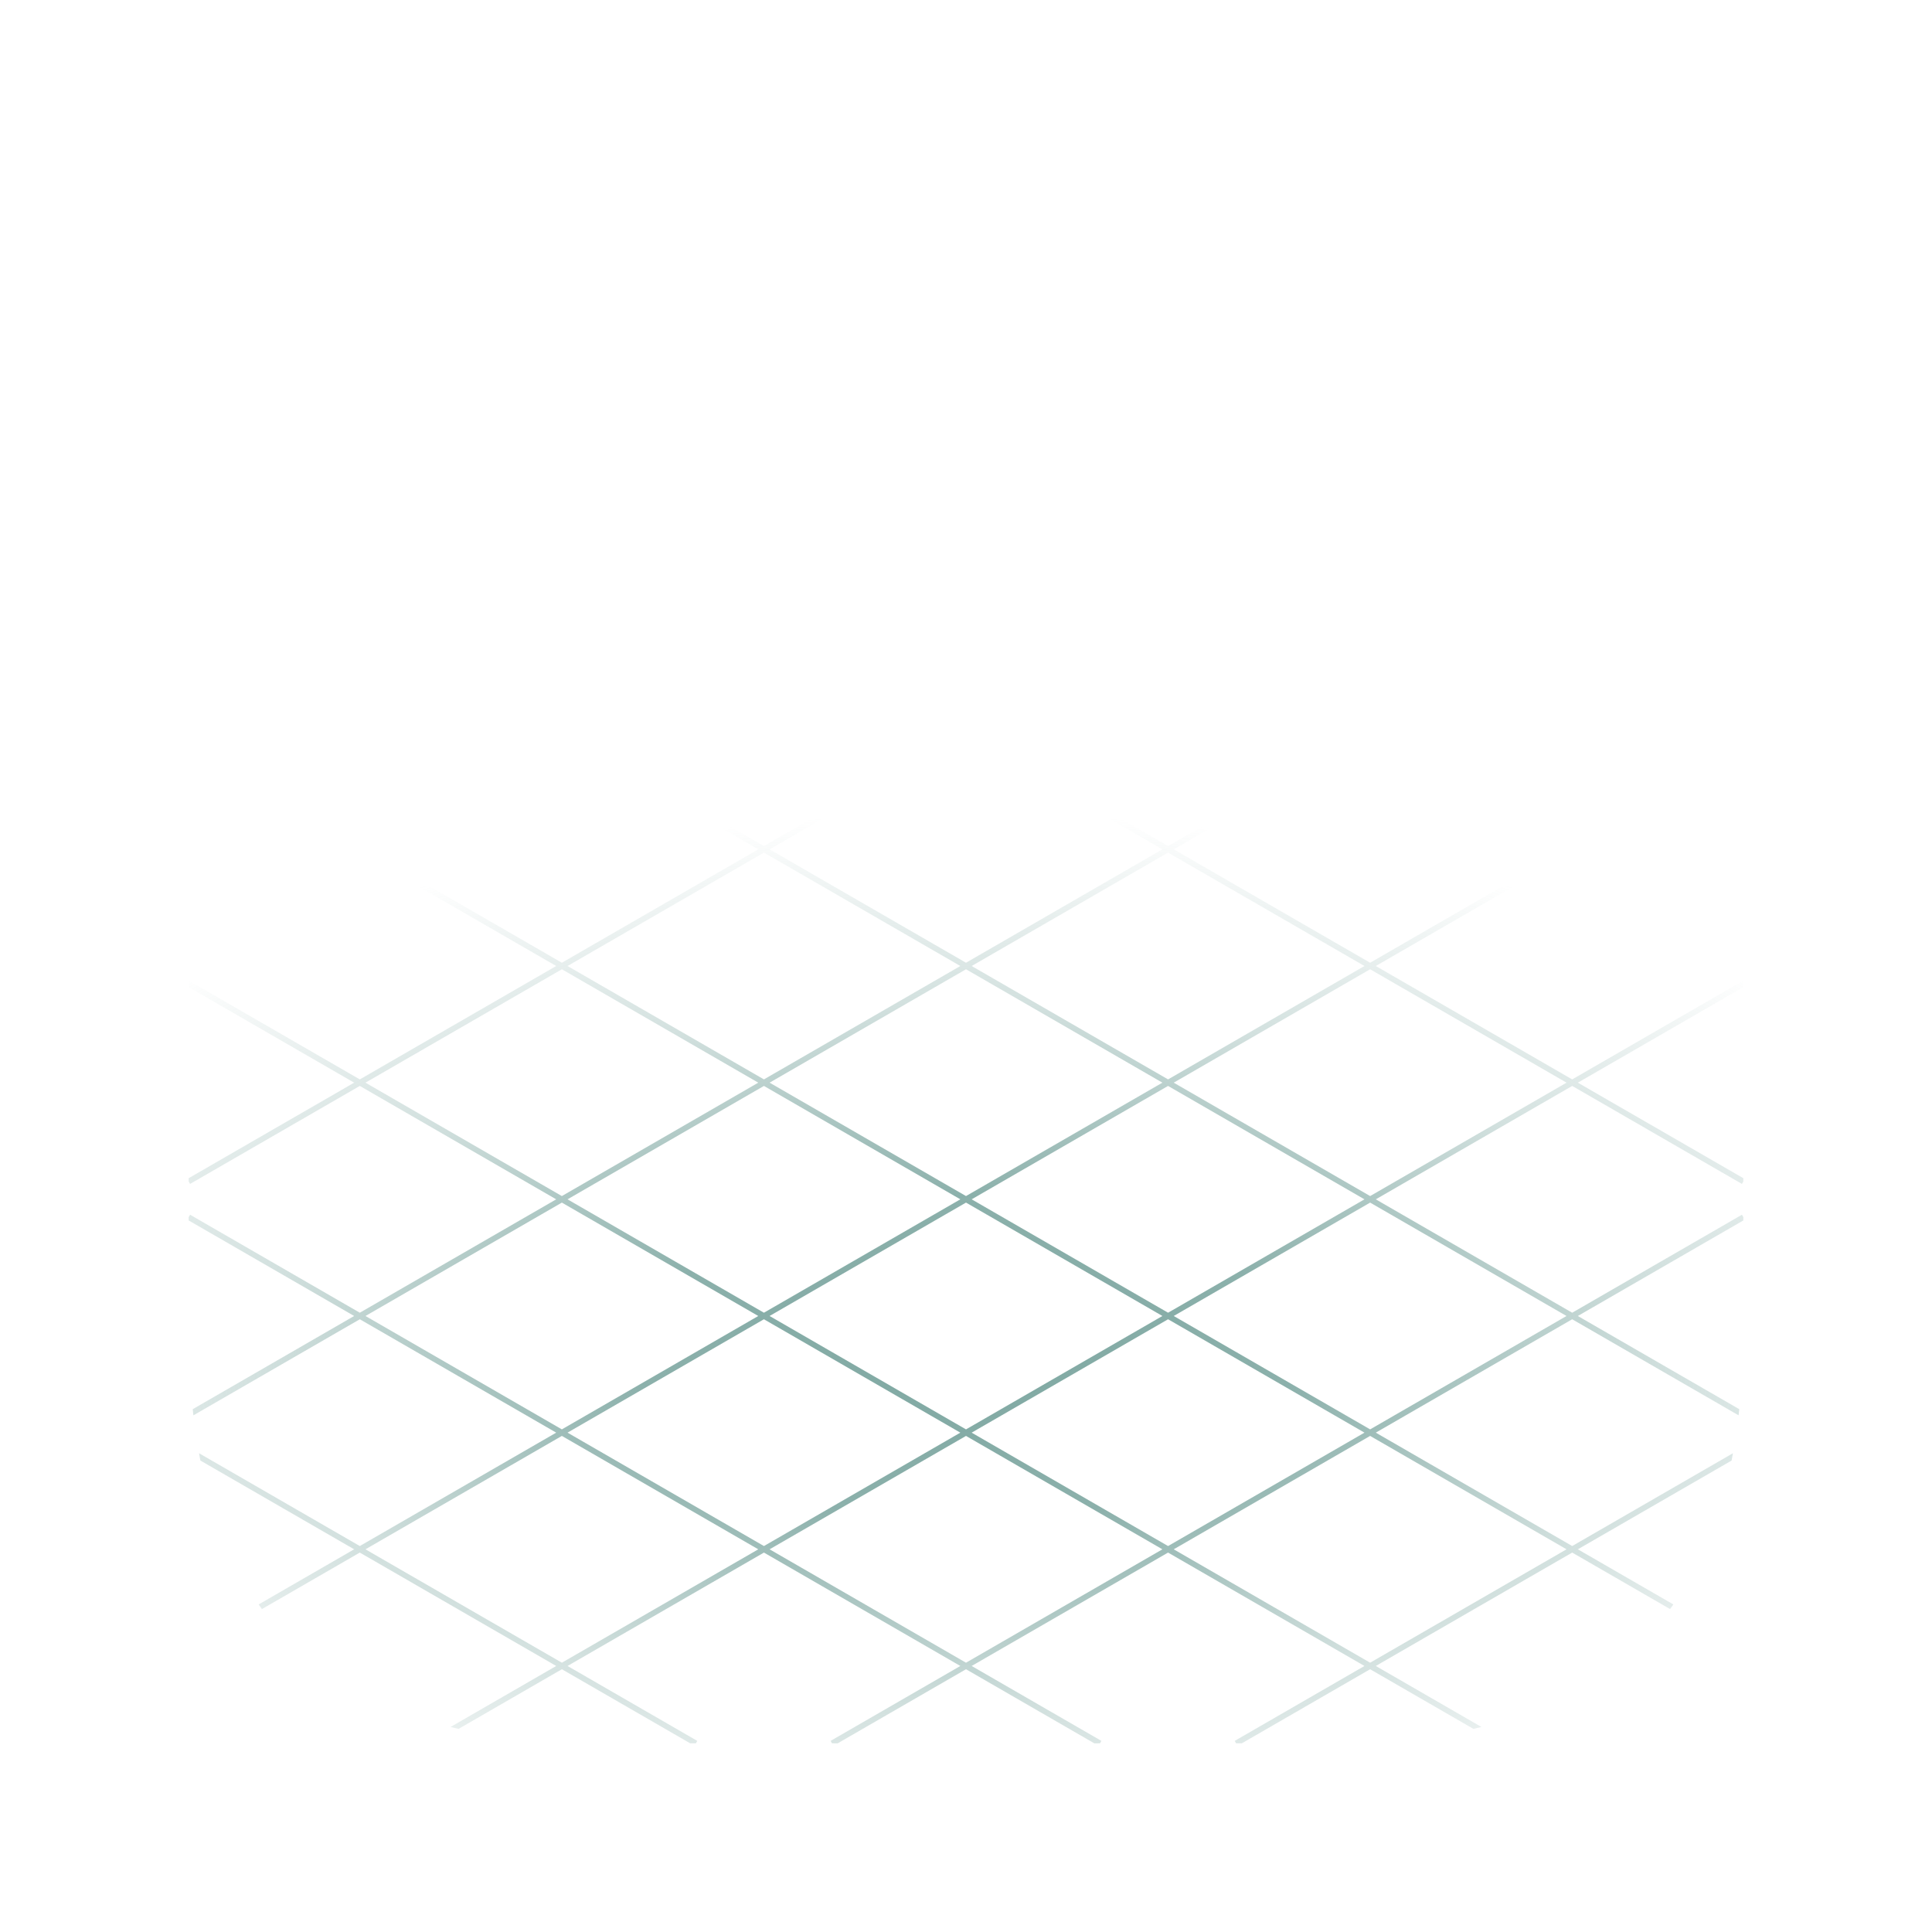
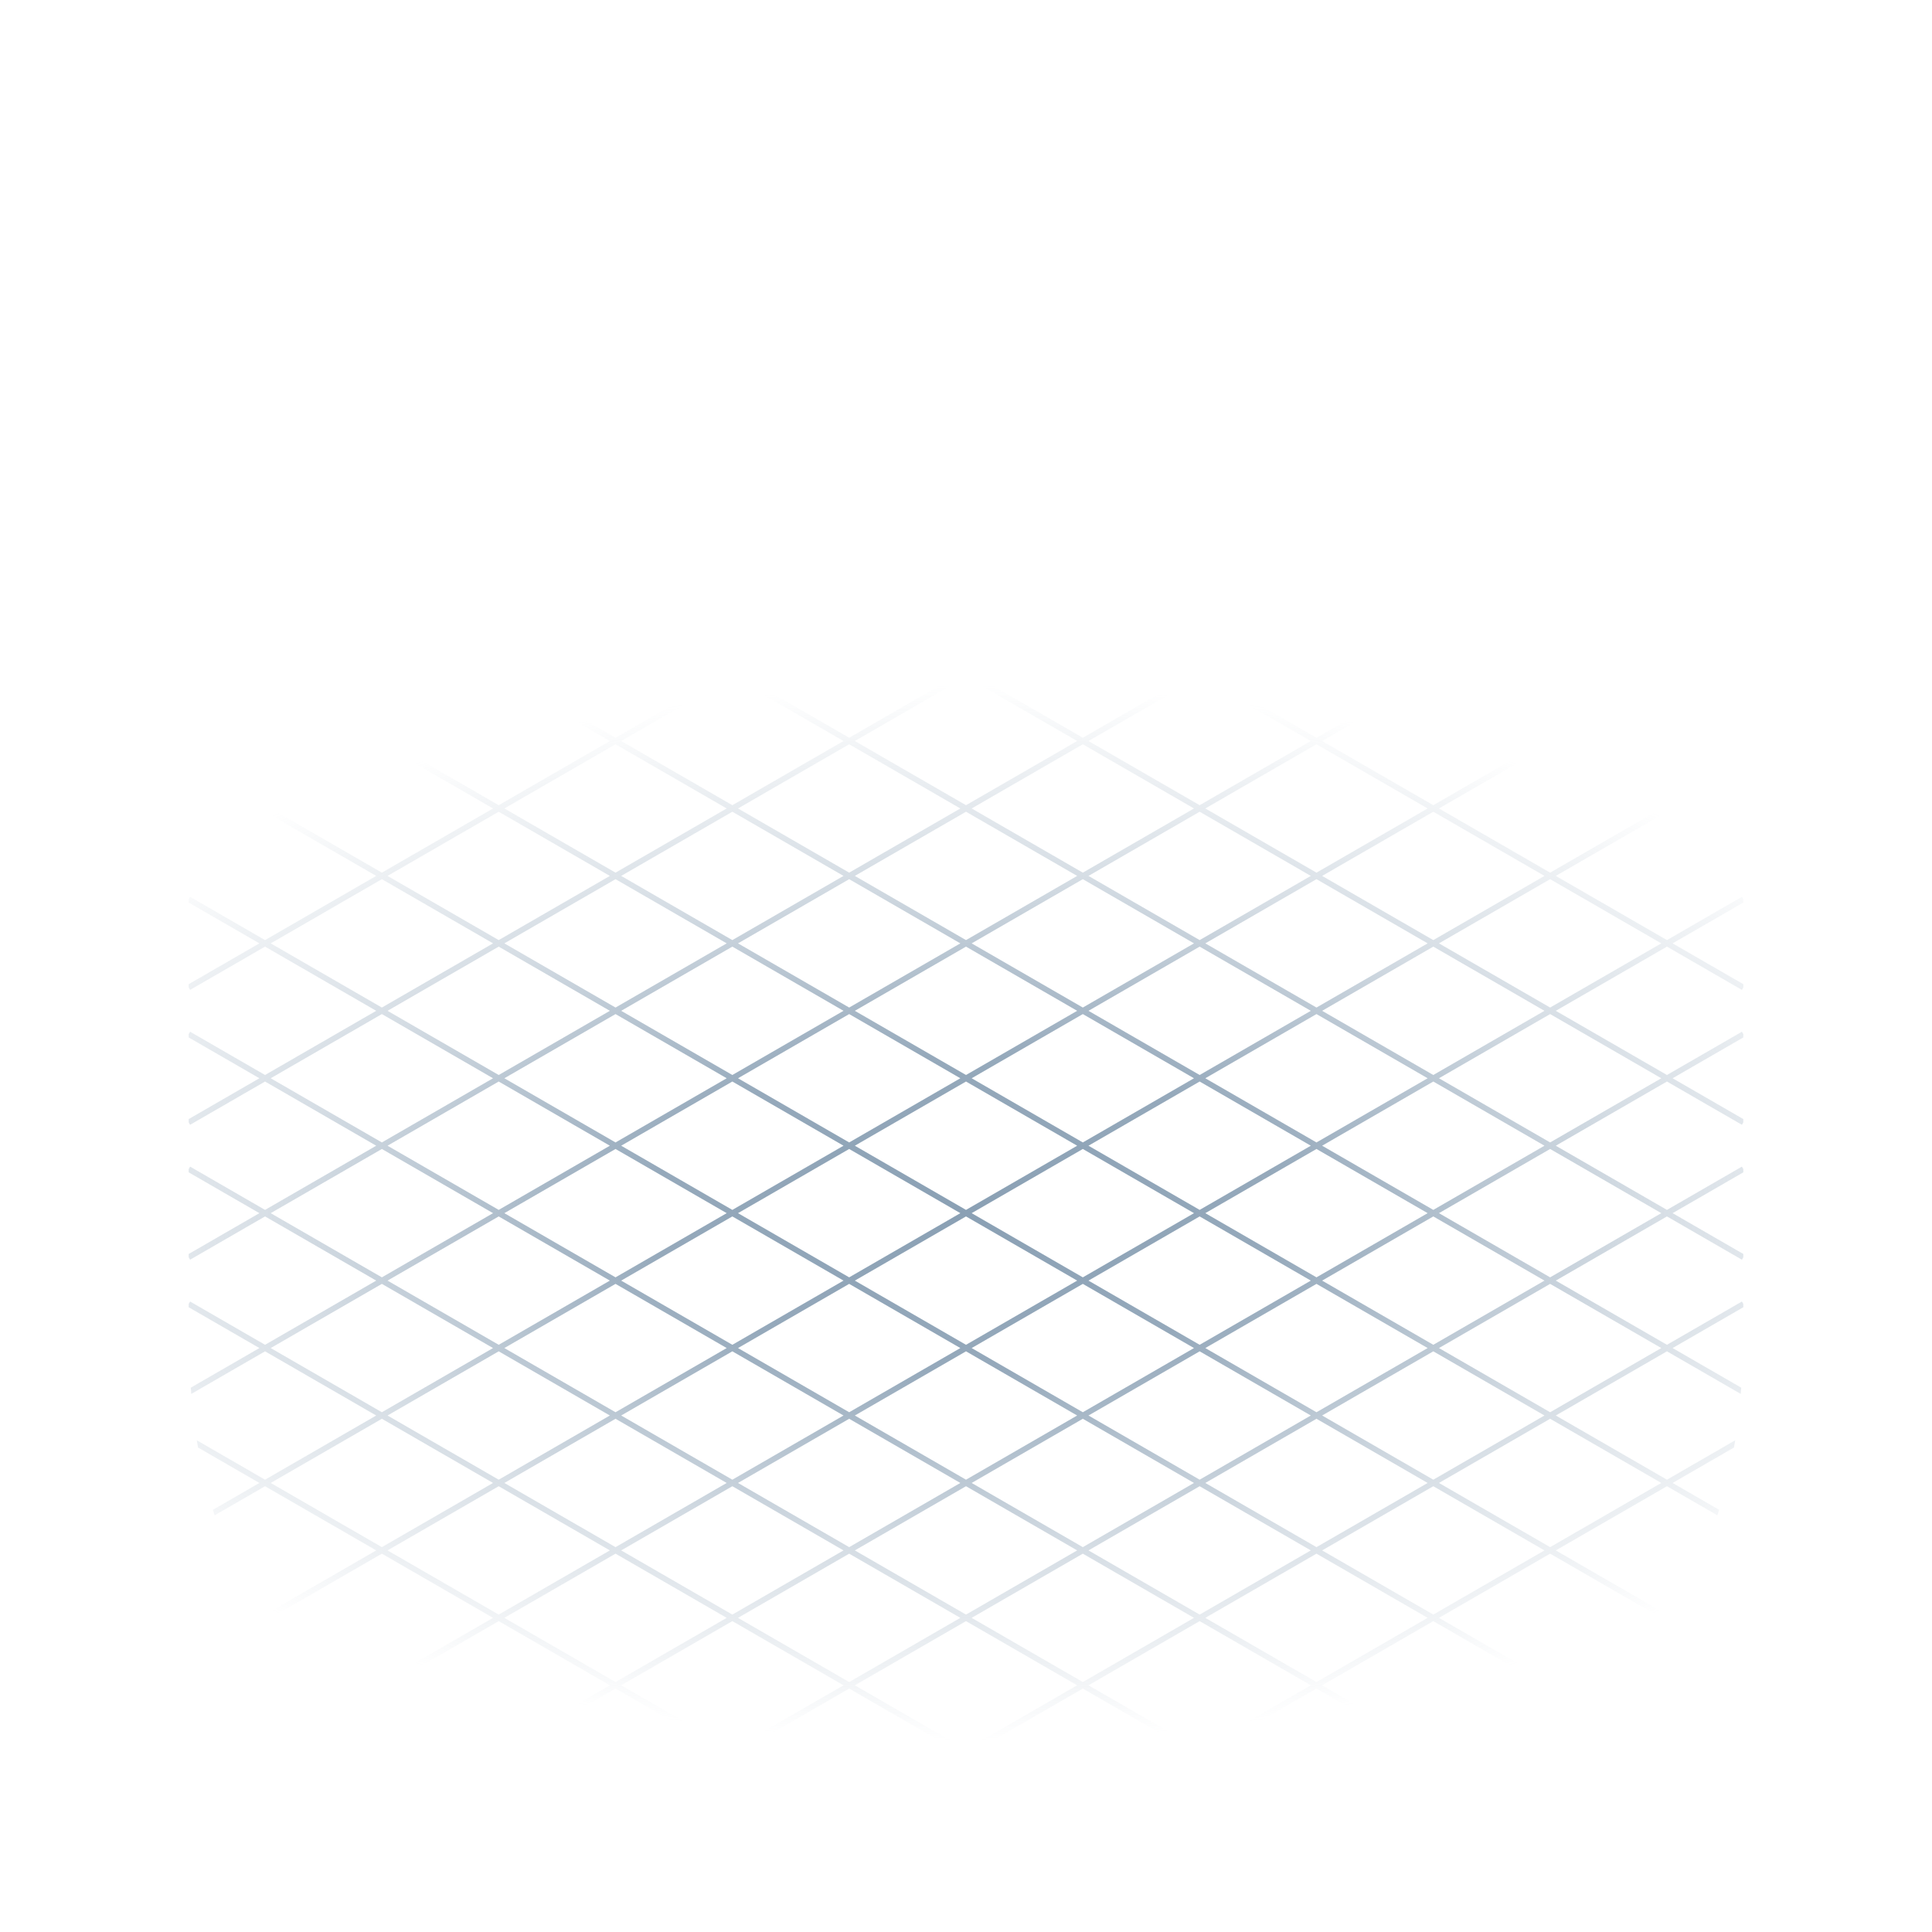
<svg xmlns="http://www.w3.org/2000/svg" width="1024" height="1024" viewBox="0 0 1024 1024">
  <defs>
    <clipPath id="clip-path-1">
      <path d="M320 100 L704 100 C854 100 924 170 924 320 L924 704 C924 854 854 924 704 924 L320 924 C170 924 100 854 100 704 L100 320 C100 170 170 100 320 100 Z" />
    </clipPath>
-     <radialGradient id="radial-gradient-1" cx="0" cy="0" r="578" gradientTransform="matrix(1 0 0 0.5 512 720)" gradientUnits="userSpaceOnUse">
-       <stop offset="0" stop-color="#7fa8a2" />
-       <stop offset="0.3" stop-color="#7fa8a2" stop-opacity="0.9" />
-       <stop offset="0.65" stop-color="#7fa8a2" stop-opacity="0.35" />
-       <stop offset="1" stop-color="#7fa8a2" stop-opacity="0" />
+     <radialGradient id="radial-gradient-1" cx="0" cy="0" r="560" gradientTransform="matrix(1 0 0 0.5 512 643)" gradientUnits="userSpaceOnUse">
+       <stop offset="0" stop-color="#8aa0b4" />
+       <stop offset="0.3" stop-color="#8aa0b4" stop-opacity="0.9" />
+       <stop offset="0.65" stop-color="#8aa0b4" stop-opacity="0.35" />
+       <stop offset="1" stop-color="#8aa0b4" stop-opacity="0" />
    </radialGradient>
  </defs>
  <g id="Floor_grid" data-name="Floor grid" clip-path="url(#clip-path-1)">
-     <path id="floor_grid" data-name="floor grid" d="M154.62 100 L100 131.53 M869.38 100 L924 131.53 M368.82 100 L100 255.2 M655.18 100 L924 255.2 M583.01 100 L100 378.87 M440.99 100 L924 378.87 M797.21 100 L100 502.53 M226.79 100 L924 502.53 M924 150.47 L100 626.2 M100 150.47 L924 626.2 M924 274.13 L100 749.87 M100 274.13 L924 749.87 M924 397.8 L100 873.53 M100 397.8 L924 873.53 M924 521.47 L226.79 924 M100 521.47 L797.21 924 M924 645.13 L440.99 924 M100 645.13 L583.01 924 M924 768.8 L655.18 924 M100 768.8 L368.82 924 M924 892.47 L869.38 924 M100 892.47 L154.62 924" fill="none" stroke="url(#radial-gradient-1)" stroke-width="3" stroke-linejoin="round" />
+     <path id="floor_grid" data-name="floor grid" d="M214.09 100 L100 165.87 M809.91 100 L924 165.87 M337.93 100 L100 237.37 M686.07 100 L924 237.37 M461.77 100 L100 308.87 M562.23 100 L924 308.87 M585.61 100 L100 380.37 M438.39 100 L924 380.37 M709.45 100 L100 451.87 M314.55 100 L924 451.87 M833.3 100 L100 523.37 M190.7 100 L924 523.37 M924 119.13 L100 594.87 M100 119.13 L924 594.87 M924 190.63 L100 666.37 M100 190.63 L924 666.37 M924 262.13 L100 737.87 M100 262.13 L924 737.87 M924 333.63 L100 809.37 M100 333.63 L924 809.37 M924 405.13 L100 880.87 M100 405.13 L924 880.87 M924 476.63 L149.14 924 M100 476.63 L874.86 924 M924 548.13 L272.98 924 M100 548.13 L751.02 924 M924 619.63 L396.82 924 M100 619.63 L627.18 924 M924 691.13 L520.66 924 M100 691.13 L503.34 924 M924 762.63 L644.5 924 M100 762.63 L379.5 924 M924 834.13 L768.34 924 M100 834.13 L255.66 924 M924 905.63 L892.19 924 M100 905.63 L131.81 924" fill="none" stroke="url(#radial-gradient-1)" stroke-width="3" stroke-linejoin="round" />
  </g>
</svg>
